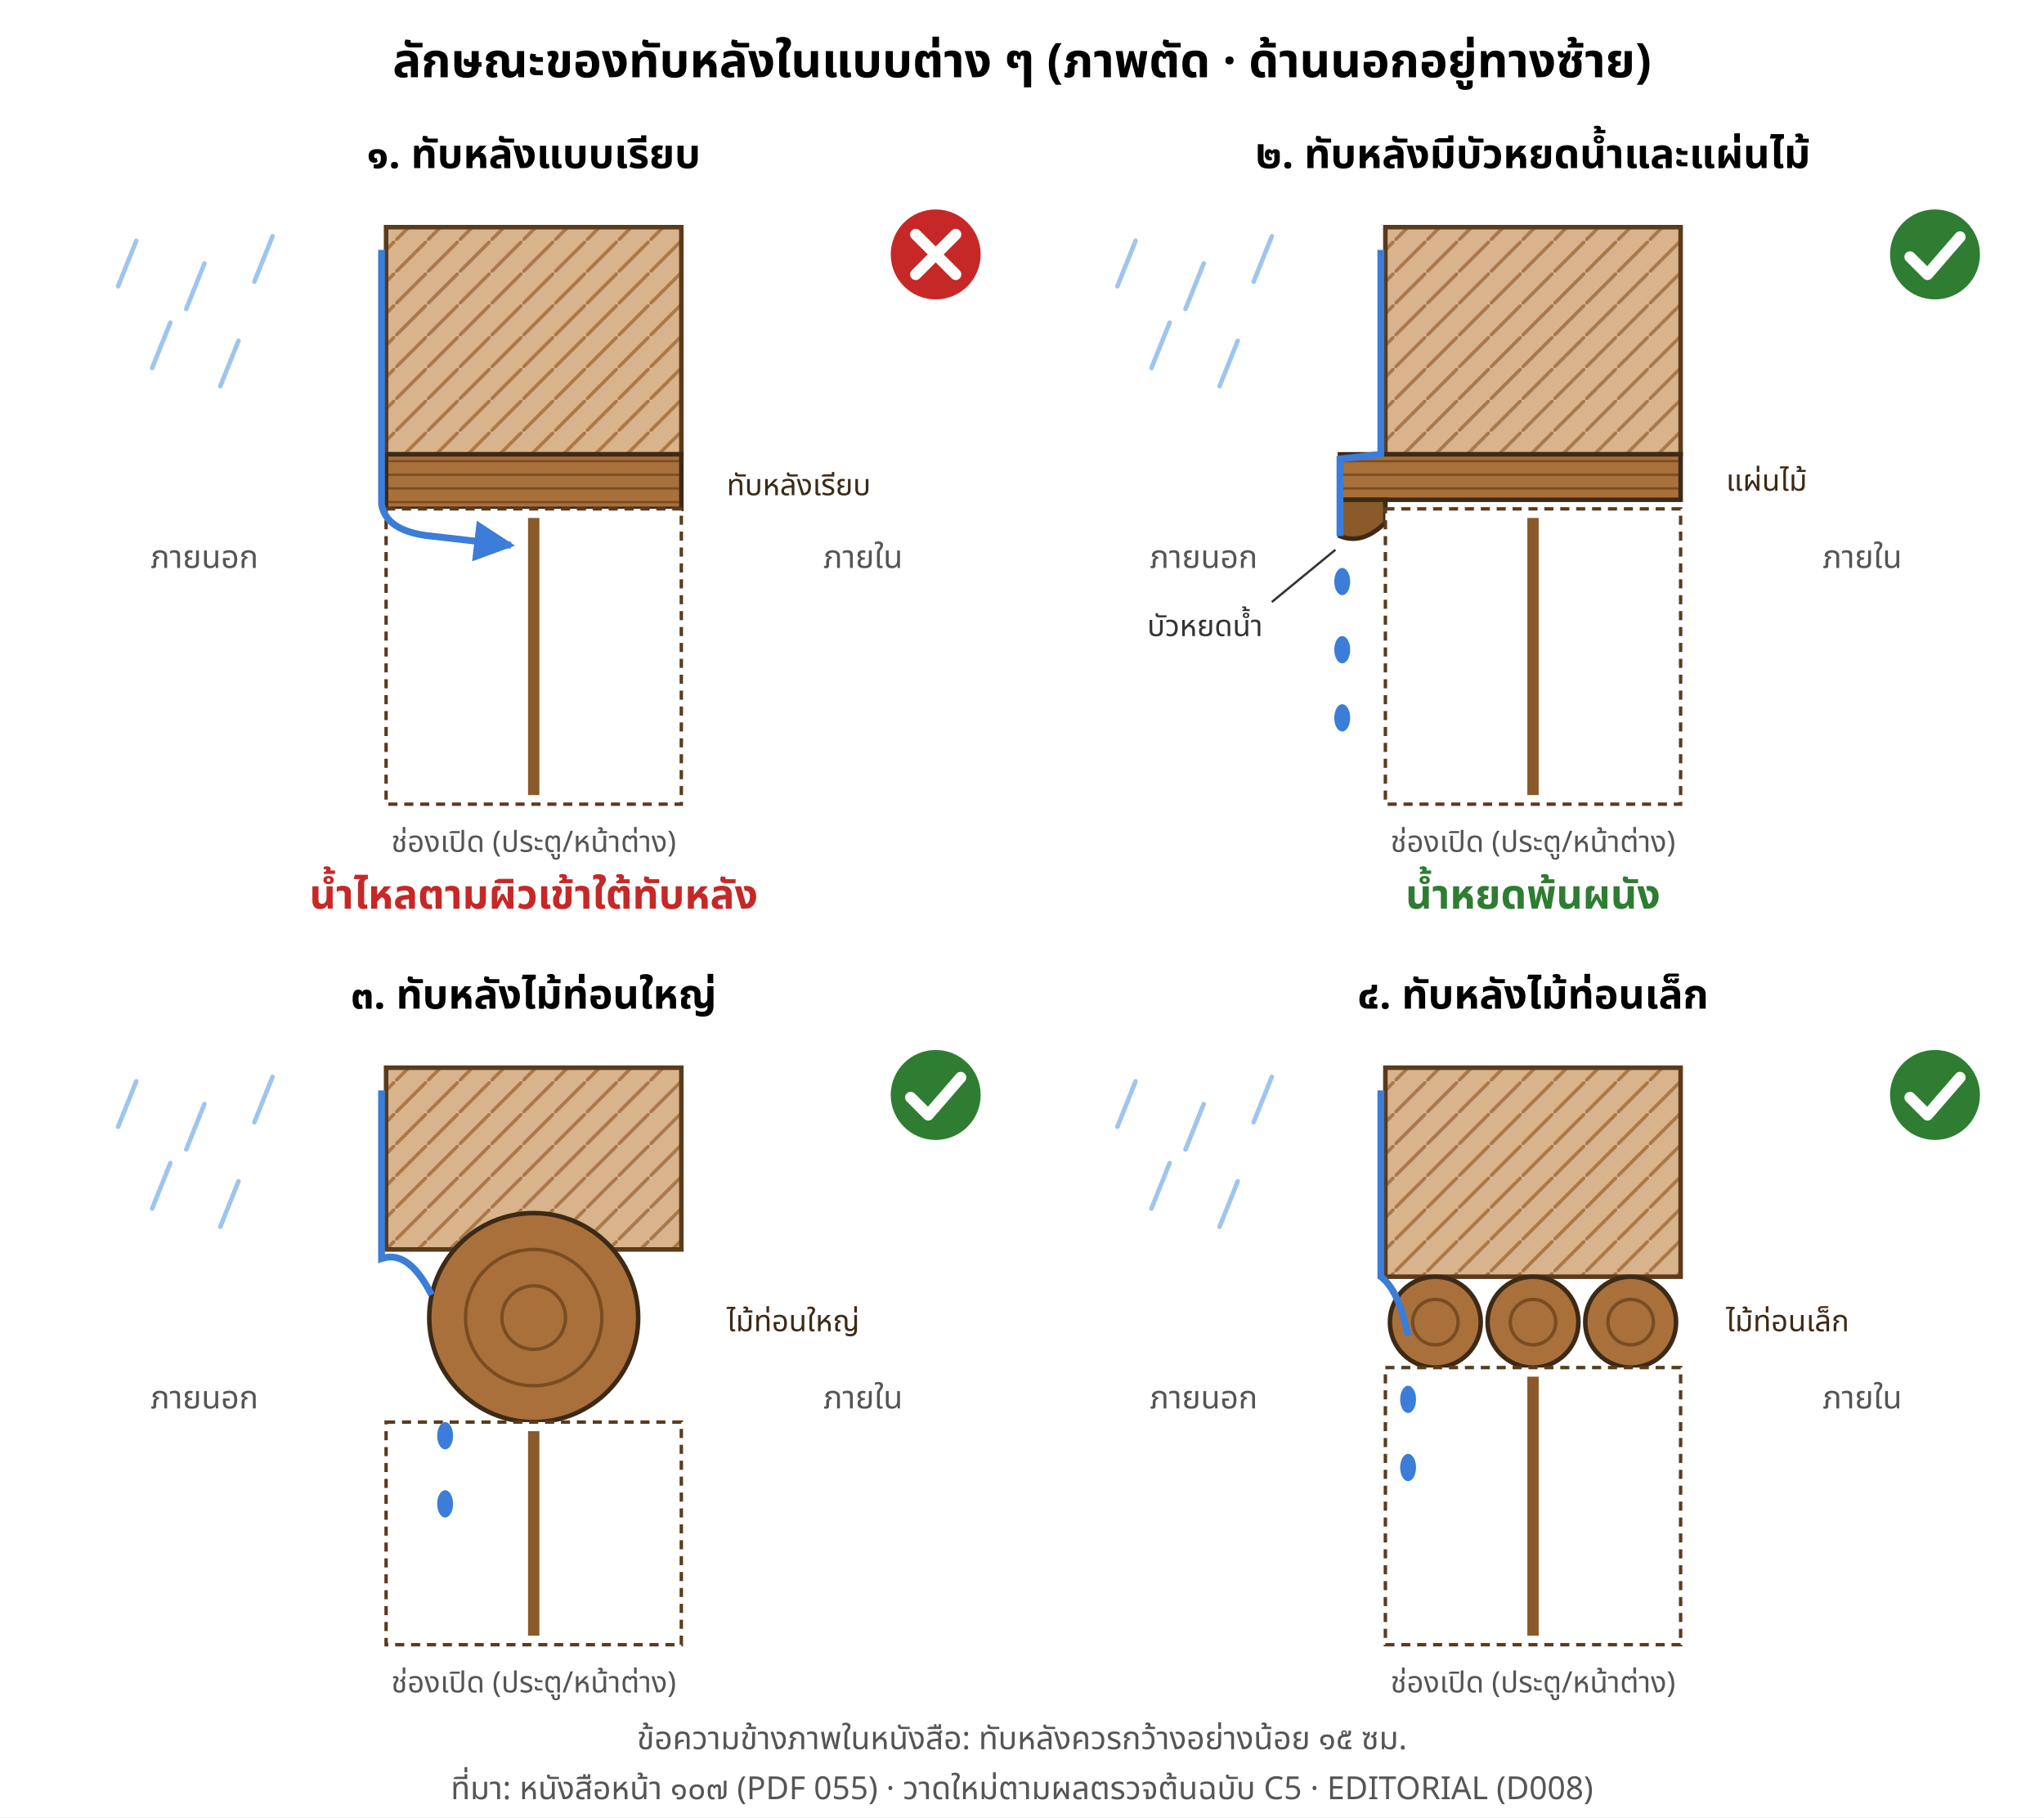
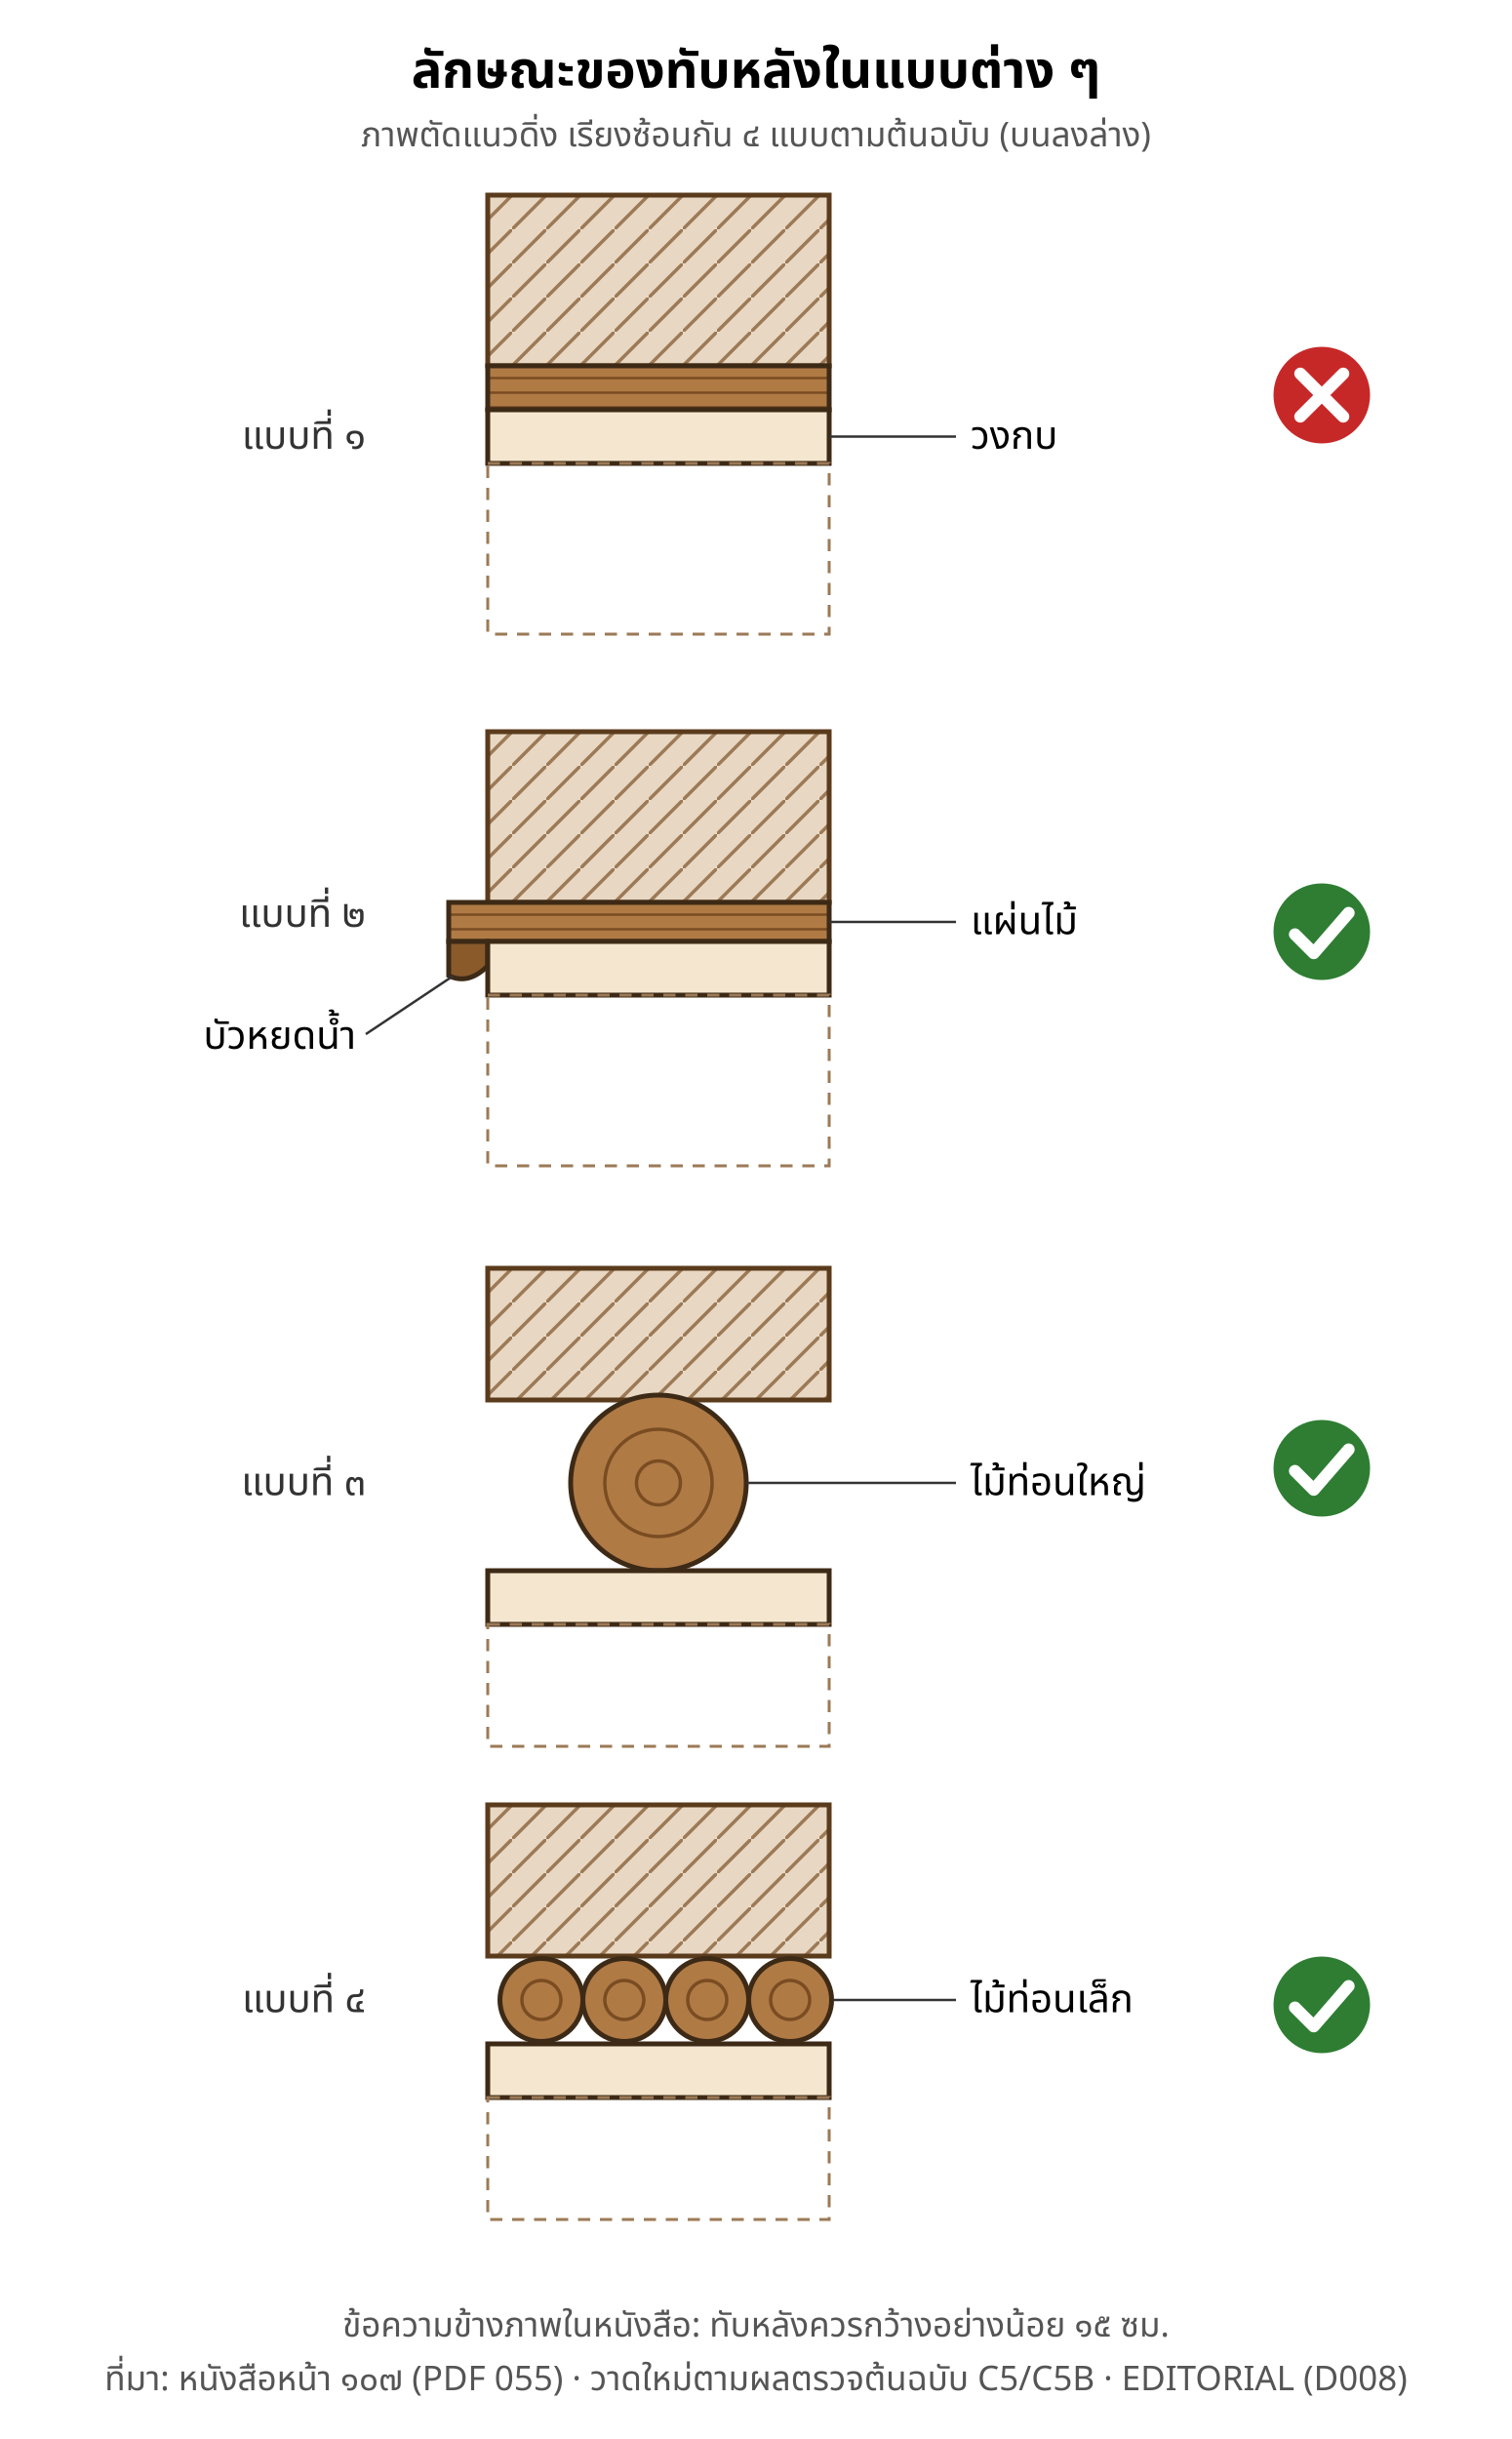
- <svg xmlns="http://www.w3.org/2000/svg" viewBox="0 0 900 800" width="900" height="800" role="img" aria-labelledby="t d" font-family="Sarabun, 'Noto Sans Thai', Tahoma, sans-serif" font-size="18">
+ <svg xmlns="http://www.w3.org/2000/svg" viewBox="0 0 620 1000" width="620" height="1000" role="img" aria-labelledby="t d" font-family="Sarabun, 'Noto Sans Thai', Tahoma, sans-serif" font-size="18">
  <defs>
    <symbol id="ok" viewBox="0 0 40 40">
      <circle cx="20" cy="20" r="18" fill="#2e7d32" />
      <polyline points="10,21 17,28 30,13" fill="none" stroke="#fff" stroke-width="4.5" stroke-linecap="round" stroke-linejoin="round" />
    </symbol>
    <symbol id="no" viewBox="0 0 40 40">
      <circle cx="20" cy="20" r="18" fill="#c62828" />
      <path d="M12 12 L28 28 M28 12 L12 28" stroke="#fff" stroke-width="4.5" stroke-linecap="round" />
    </symbol>
-     <marker id="arr" viewBox="0 0 10 10" refX="9" refY="5" markerWidth="6" markerHeight="6" orient="auto">
-       <path d="M0 0 L10 5 L0 10 z" fill="#3b7dd8" />
-     </marker>
    <pattern id="earth" width="14" height="14" patternUnits="userSpaceOnUse">
-       <rect width="14" height="14" fill="#d9b38c" />
-       <path d="M0 14 L14 0" stroke="#a9794a" stroke-width="1.5" />
+       <rect width="14" height="14" fill="#e8d7c3" />
+       <path d="M0 14 L14 0" stroke="#9c7a56" stroke-width="1.4" />
    </pattern>
    <pattern id="wood" width="10" height="6" patternUnits="userSpaceOnUse">
-       <rect width="10" height="6" fill="#a9703c" />
+       <rect width="10" height="6" fill="#b07a45" />
      <path d="M0 3 H10" stroke="#7a4c22" stroke-width="1" />
    </pattern>
-     <g id="rain">
-       <line x1="40" y1="56" x2="32" y2="76" />
-       <line x1="70" y1="66" x2="62" y2="86" />
-       <line x1="100" y1="54" x2="92" y2="74" />
-       <line x1="55" y1="92" x2="47" y2="112" />
-       <line x1="85" y1="100" x2="77" y2="120" />
+   </defs>
+   <rect width="620" height="1000" fill="#fff" />
+   <text x="310" y="36" text-anchor="middle" font-weight="700" font-size="21">ลักษณะของทับหลังในแบบต่าง ๆ</text>
+   <text x="310" y="60" text-anchor="middle" font-size="14" fill="#555">ภาพตัดแนวดิ่ง เรียงซ้อนกัน ๔ แบบตามต้นฉบับ (บนลงล่าง)</text>
+   <g transform="translate(0 80)">
+     <rect x="200" y="0" width="140" height="70" fill="url(#earth)" stroke="#5a3b1c" stroke-width="2" />
+     <rect x="200" y="70" width="140" height="18" fill="url(#wood)" stroke="#3d2a16" stroke-width="2" />
+     <rect x="200" y="88" width="140" height="22" fill="#f4e6cf" stroke="#3d2a16" stroke-width="2" />
+     <rect x="200" y="110" width="140" height="70" fill="none" stroke="#9c7a56" stroke-width="1.2" stroke-dasharray="5 4" />
+     <line x1="340" y1="99" x2="392" y2="99" stroke="#333" stroke-width="1" />
+     <text x="398" y="104" font-size="16">วงกบ</text>
+     <text x="150" y="104" text-anchor="end" font-size="16" fill="#333">แบบที่ ๑</text>
+     <use href="#no" x="520" y="60" width="44" height="44" />
+   </g>
+   <g transform="translate(0 300)">
+     <rect x="200" y="0" width="140" height="70" fill="url(#earth)" stroke="#5a3b1c" stroke-width="2" />
+     <rect x="184" y="70" width="156" height="16" fill="url(#wood)" stroke="#3d2a16" stroke-width="2" />
+     <path d="M184 86 L184 100 Q192 104 200 96 L200 86 Z" fill="#8a5a2b" stroke="#3d2a16" stroke-width="2" />
+     <rect x="200" y="86" width="140" height="22" fill="#f4e6cf" stroke="#3d2a16" stroke-width="2" />
+     <rect x="200" y="108" width="140" height="70" fill="none" stroke="#9c7a56" stroke-width="1.2" stroke-dasharray="5 4" />
+     <line x1="340" y1="78" x2="392" y2="78" stroke="#333" stroke-width="1" />
+     <text x="398" y="83" font-size="16">แผ่นไม้</text>
+     <line x1="186" y1="100" x2="150" y2="124" stroke="#333" stroke-width="1" />
+     <text x="146" y="130" text-anchor="end" font-size="16">บัวหยดน้ำ</text>
+     <text x="150" y="80" text-anchor="end" font-size="16" fill="#333">แบบที่ ๒</text>
+     <use href="#ok" x="520" y="60" width="44" height="44" />
+   </g>
+   <g transform="translate(0 520)">
+     <rect x="200" y="0" width="140" height="54" fill="url(#earth)" stroke="#5a3b1c" stroke-width="2" />
+     <circle cx="270" cy="88" r="36" fill="#b07a45" stroke="#3d2a16" stroke-width="2" />
+     <circle cx="270" cy="88" r="22" fill="none" stroke="#7a4c22" stroke-width="1.4" />
+     <circle cx="270" cy="88" r="9" fill="none" stroke="#7a4c22" stroke-width="1.4" />
+     <rect x="200" y="124" width="140" height="22" fill="#f4e6cf" stroke="#3d2a16" stroke-width="2" />
+     <rect x="200" y="146" width="140" height="50" fill="none" stroke="#9c7a56" stroke-width="1.2" stroke-dasharray="5 4" />
+     <line x1="306" y1="88" x2="392" y2="88" stroke="#333" stroke-width="1" />
+     <text x="398" y="93" font-size="16">ไม้ท่อนใหญ่</text>
+     <text x="150" y="93" text-anchor="end" font-size="16" fill="#333">แบบที่ ๓</text>
+     <use href="#ok" x="520" y="60" width="44" height="44" />
+   </g>
+   <g transform="translate(0 740)">
+     <rect x="200" y="0" width="140" height="62" fill="url(#earth)" stroke="#5a3b1c" stroke-width="2" />
+     <g fill="#b07a45" stroke="#3d2a16" stroke-width="2">
+       <circle cx="222" cy="80" r="17" />
+       <circle cx="256" cy="80" r="17" />
+       <circle cx="290" cy="80" r="17" />
+       <circle cx="324" cy="80" r="17" />
    </g>
-   </defs>
-   <rect width="900" height="800" fill="#fff" />
-   <text x="450" y="34" text-anchor="middle" font-weight="700" font-size="21">ลักษณะของทับหลังในแบบต่าง ๆ (ภาพตัด · ด้านนอกอยู่ทางซ้าย)</text>
-   <g transform="translate(20 50)">
-     <text x="215" y="24" text-anchor="middle" font-weight="700">๑. ทับหลังแบบเรียบ</text>
-     <g stroke="#9ec5ee" stroke-width="2" stroke-linecap="round">
-       <use href="#rain" />
+     <g fill="none" stroke="#7a4c22" stroke-width="1.4">
+       <circle cx="222" cy="80" r="8" />
+       <circle cx="256" cy="80" r="8" />
+       <circle cx="290" cy="80" r="8" />
+       <circle cx="324" cy="80" r="8" />
    </g>
-     <text x="70" y="200" text-anchor="middle" font-size="14" fill="#555">ภายนอก</text>
-     <text x="360" y="200" text-anchor="middle" font-size="14" fill="#555">ภายใน</text>
-     <rect x="150" y="50" width="130" height="100" fill="url(#earth)" stroke="#5a3b1c" stroke-width="2" />
-     <rect x="150" y="150" width="130" height="24" fill="url(#wood)" stroke="#3d2a16" stroke-width="2" />
-     <text x="300" y="168" font-size="13" fill="#3d2a16">ทับหลังเรียบ</text>
-     <rect x="150" y="174" width="130" height="130" fill="#fff" stroke="#5a3b1c" stroke-width="1.5" stroke-dasharray="4 3" />
-     <line x1="215" y1="178" x2="215" y2="300" stroke="#8a5a2b" stroke-width="5" />
-     <text x="215" y="325" text-anchor="middle" font-size="13" fill="#555">ช่องเปิด (ประตู/หน้าต่าง)</text>
-     <g stroke="#3b7dd8" stroke-width="3" fill="none" marker-end="url(#arr)">
-       <path d="M148 60 L148 172 Q150 184 170 186 L205 190" />
-     </g>
-     <text x="215" y="350" text-anchor="middle" fill="#c62828" font-weight="700">น้ำไหลตามผิวเข้าใต้ทับหลัง</text>
-     <use href="#no" x="370" y="40" width="44" height="44" />
+     <rect x="200" y="98" width="140" height="22" fill="#f4e6cf" stroke="#3d2a16" stroke-width="2" />
+     <rect x="200" y="120" width="140" height="50" fill="none" stroke="#9c7a56" stroke-width="1.2" stroke-dasharray="5 4" />
+     <line x1="342" y1="80" x2="392" y2="80" stroke="#333" stroke-width="1" />
+     <text x="398" y="85" font-size="16">ไม้ท่อนเล็ก</text>
+     <text x="150" y="85" text-anchor="end" font-size="16" fill="#333">แบบที่ ๔</text>
+     <use href="#ok" x="520" y="60" width="44" height="44" />
  </g>
-   <g transform="translate(460 50)">
-     <text x="215" y="24" text-anchor="middle" font-weight="700">๒. ทับหลังมีบัวหยดน้ำและแผ่นไม้</text>
-     <g stroke="#9ec5ee" stroke-width="2" stroke-linecap="round">
-       <use href="#rain" />
-     </g>
-     <text x="70" y="200" text-anchor="middle" font-size="14" fill="#555">ภายนอก</text>
-     <text x="360" y="200" text-anchor="middle" font-size="14" fill="#555">ภายใน</text>
-     <rect x="150" y="50" width="130" height="100" fill="url(#earth)" stroke="#5a3b1c" stroke-width="2" />
-     <rect x="130" y="150" width="150" height="20" fill="url(#wood)" stroke="#3d2a16" stroke-width="2" />
-     <text x="300" y="166" font-size="13" fill="#3d2a16">แผ่นไม้</text>
-     <path d="M130 170 L130 186 Q140 190 150 180 L150 170 Z" fill="#8a5a2b" stroke="#3d2a16" stroke-width="2" />
-     <line x1="128" y1="192" x2="100" y2="215" stroke="#333" stroke-width="1" />
-     <text x="96" y="230" text-anchor="end" font-size="13" fill="#333">บัวหยดน้ำ</text>
-     <rect x="150" y="174" width="130" height="130" fill="#fff" stroke="#5a3b1c" stroke-width="1.5" stroke-dasharray="4 3" />
-     <line x1="215" y1="178" x2="215" y2="300" stroke="#8a5a2b" stroke-width="5" />
-     <text x="215" y="325" text-anchor="middle" font-size="13" fill="#555">ช่องเปิด (ประตู/หน้าต่าง)</text>
-     <g stroke="#3b7dd8" stroke-width="3" fill="none">
-       <path d="M148 60 L148 150 L130 152 L130 186" />
-     </g>
-     <g fill="#3b7dd8">
-       <ellipse cx="131" cy="206" rx="3.5" ry="6" />
-       <ellipse cx="131" cy="236" rx="3.5" ry="6" />
-       <ellipse cx="131" cy="266" rx="3.5" ry="6" />
-     </g>
-     <text x="215" y="350" text-anchor="middle" fill="#2e7d32" font-weight="700">น้ำหยดพ้นผนัง</text>
-     <use href="#ok" x="370" y="40" width="44" height="44" />
-   </g>
-   <g transform="translate(20 420)">
-     <text x="215" y="24" text-anchor="middle" font-weight="700">๓. ทับหลังไม้ท่อนใหญ่</text>
-     <g stroke="#9ec5ee" stroke-width="2" stroke-linecap="round">
-       <use href="#rain" />
-     </g>
-     <text x="70" y="200" text-anchor="middle" font-size="14" fill="#555">ภายนอก</text>
-     <text x="360" y="200" text-anchor="middle" font-size="14" fill="#555">ภายใน</text>
-     <rect x="150" y="50" width="130" height="80" fill="url(#earth)" stroke="#5a3b1c" stroke-width="2" />
-     <circle cx="215" cy="160" r="46" fill="#a9703c" stroke="#3d2a16" stroke-width="2" />
-     <circle cx="215" cy="160" r="30" fill="none" stroke="#7a4c22" stroke-width="1.5" />
-     <circle cx="215" cy="160" r="14" fill="none" stroke="#7a4c22" stroke-width="1.5" />
-     <text x="300" y="166" font-size="13" fill="#3d2a16">ไม้ท่อนใหญ่</text>
-     <rect x="150" y="206" width="130" height="98" fill="#fff" stroke="#5a3b1c" stroke-width="1.5" stroke-dasharray="4 3" />
-     <line x1="215" y1="210" x2="215" y2="300" stroke="#8a5a2b" stroke-width="5" />
-     <text x="215" y="325" text-anchor="middle" font-size="13" fill="#555">ช่องเปิด (ประตู/หน้าต่าง)</text>
-     <g stroke="#3b7dd8" stroke-width="3" fill="none">
-       <path d="M148 60 L148 134 Q160 130 170 150" />
-     </g>
-     <g fill="#3b7dd8">
-       <ellipse cx="176" cy="212" rx="3.5" ry="6" />
-       <ellipse cx="176" cy="242" rx="3.5" ry="6" />
-     </g>
-     <use href="#ok" x="370" y="40" width="44" height="44" />
-   </g>
-   <g transform="translate(460 420)">
-     <text x="215" y="24" text-anchor="middle" font-weight="700">๔. ทับหลังไม้ท่อนเล็ก</text>
-     <g stroke="#9ec5ee" stroke-width="2" stroke-linecap="round">
-       <use href="#rain" />
-     </g>
-     <text x="70" y="200" text-anchor="middle" font-size="14" fill="#555">ภายนอก</text>
-     <text x="360" y="200" text-anchor="middle" font-size="14" fill="#555">ภายใน</text>
-     <rect x="150" y="50" width="130" height="92" fill="url(#earth)" stroke="#5a3b1c" stroke-width="2" />
-     <g fill="#a9703c" stroke="#3d2a16" stroke-width="2">
-       <circle cx="172" cy="162" r="20" />
-       <circle cx="215" cy="162" r="20" />
-       <circle cx="258" cy="162" r="20" />
-     </g>
-     <g fill="none" stroke="#7a4c22" stroke-width="1.5">
-       <circle cx="172" cy="162" r="10" />
-       <circle cx="215" cy="162" r="10" />
-       <circle cx="258" cy="162" r="10" />
-     </g>
-     <text x="300" y="166" font-size="13" fill="#3d2a16">ไม้ท่อนเล็ก</text>
-     <rect x="150" y="182" width="130" height="122" fill="#fff" stroke="#5a3b1c" stroke-width="1.5" stroke-dasharray="4 3" />
-     <line x1="215" y1="186" x2="215" y2="300" stroke="#8a5a2b" stroke-width="5" />
-     <text x="215" y="325" text-anchor="middle" font-size="13" fill="#555">ช่องเปิด (ประตู/หน้าต่าง)</text>
-     <g stroke="#3b7dd8" stroke-width="3" fill="none">
-       <path d="M148 60 L148 142 Q156 148 160 168" />
-     </g>
-     <g fill="#3b7dd8">
-       <ellipse cx="160" cy="196" rx="3.5" ry="6" />
-       <ellipse cx="160" cy="226" rx="3.5" ry="6" />
-     </g>
-     <use href="#ok" x="370" y="40" width="44" height="44" />
-   </g>
-   <text x="450" y="770" text-anchor="middle" font-size="14" fill="#555">ข้อความข้างภาพในหนังสือ: ทับหลังควรกว้างอย่างน้อย ๑๕ ซม.</text>
-   <text x="450" y="792" text-anchor="middle" font-size="14" fill="#555">ที่มา: หนังสือหน้า ๑๐๗ (PDF 055) · วาดใหม่ตามผลตรวจต้นฉบับ C5 · EDITORIAL (D008)</text>
+   <text x="310" y="958" text-anchor="middle" font-size="14" fill="#555">ข้อความข้างภาพในหนังสือ: ทับหลังควรกว้างอย่างน้อย ๑๕ ซม.</text>
+   <text x="310" y="980" text-anchor="middle" font-size="14" fill="#555">ที่มา: หนังสือหน้า ๑๐๗ (PDF 055) · วาดใหม่ตามผลตรวจต้นฉบับ C5/C5B · EDITORIAL (D008)</text>
</svg>
